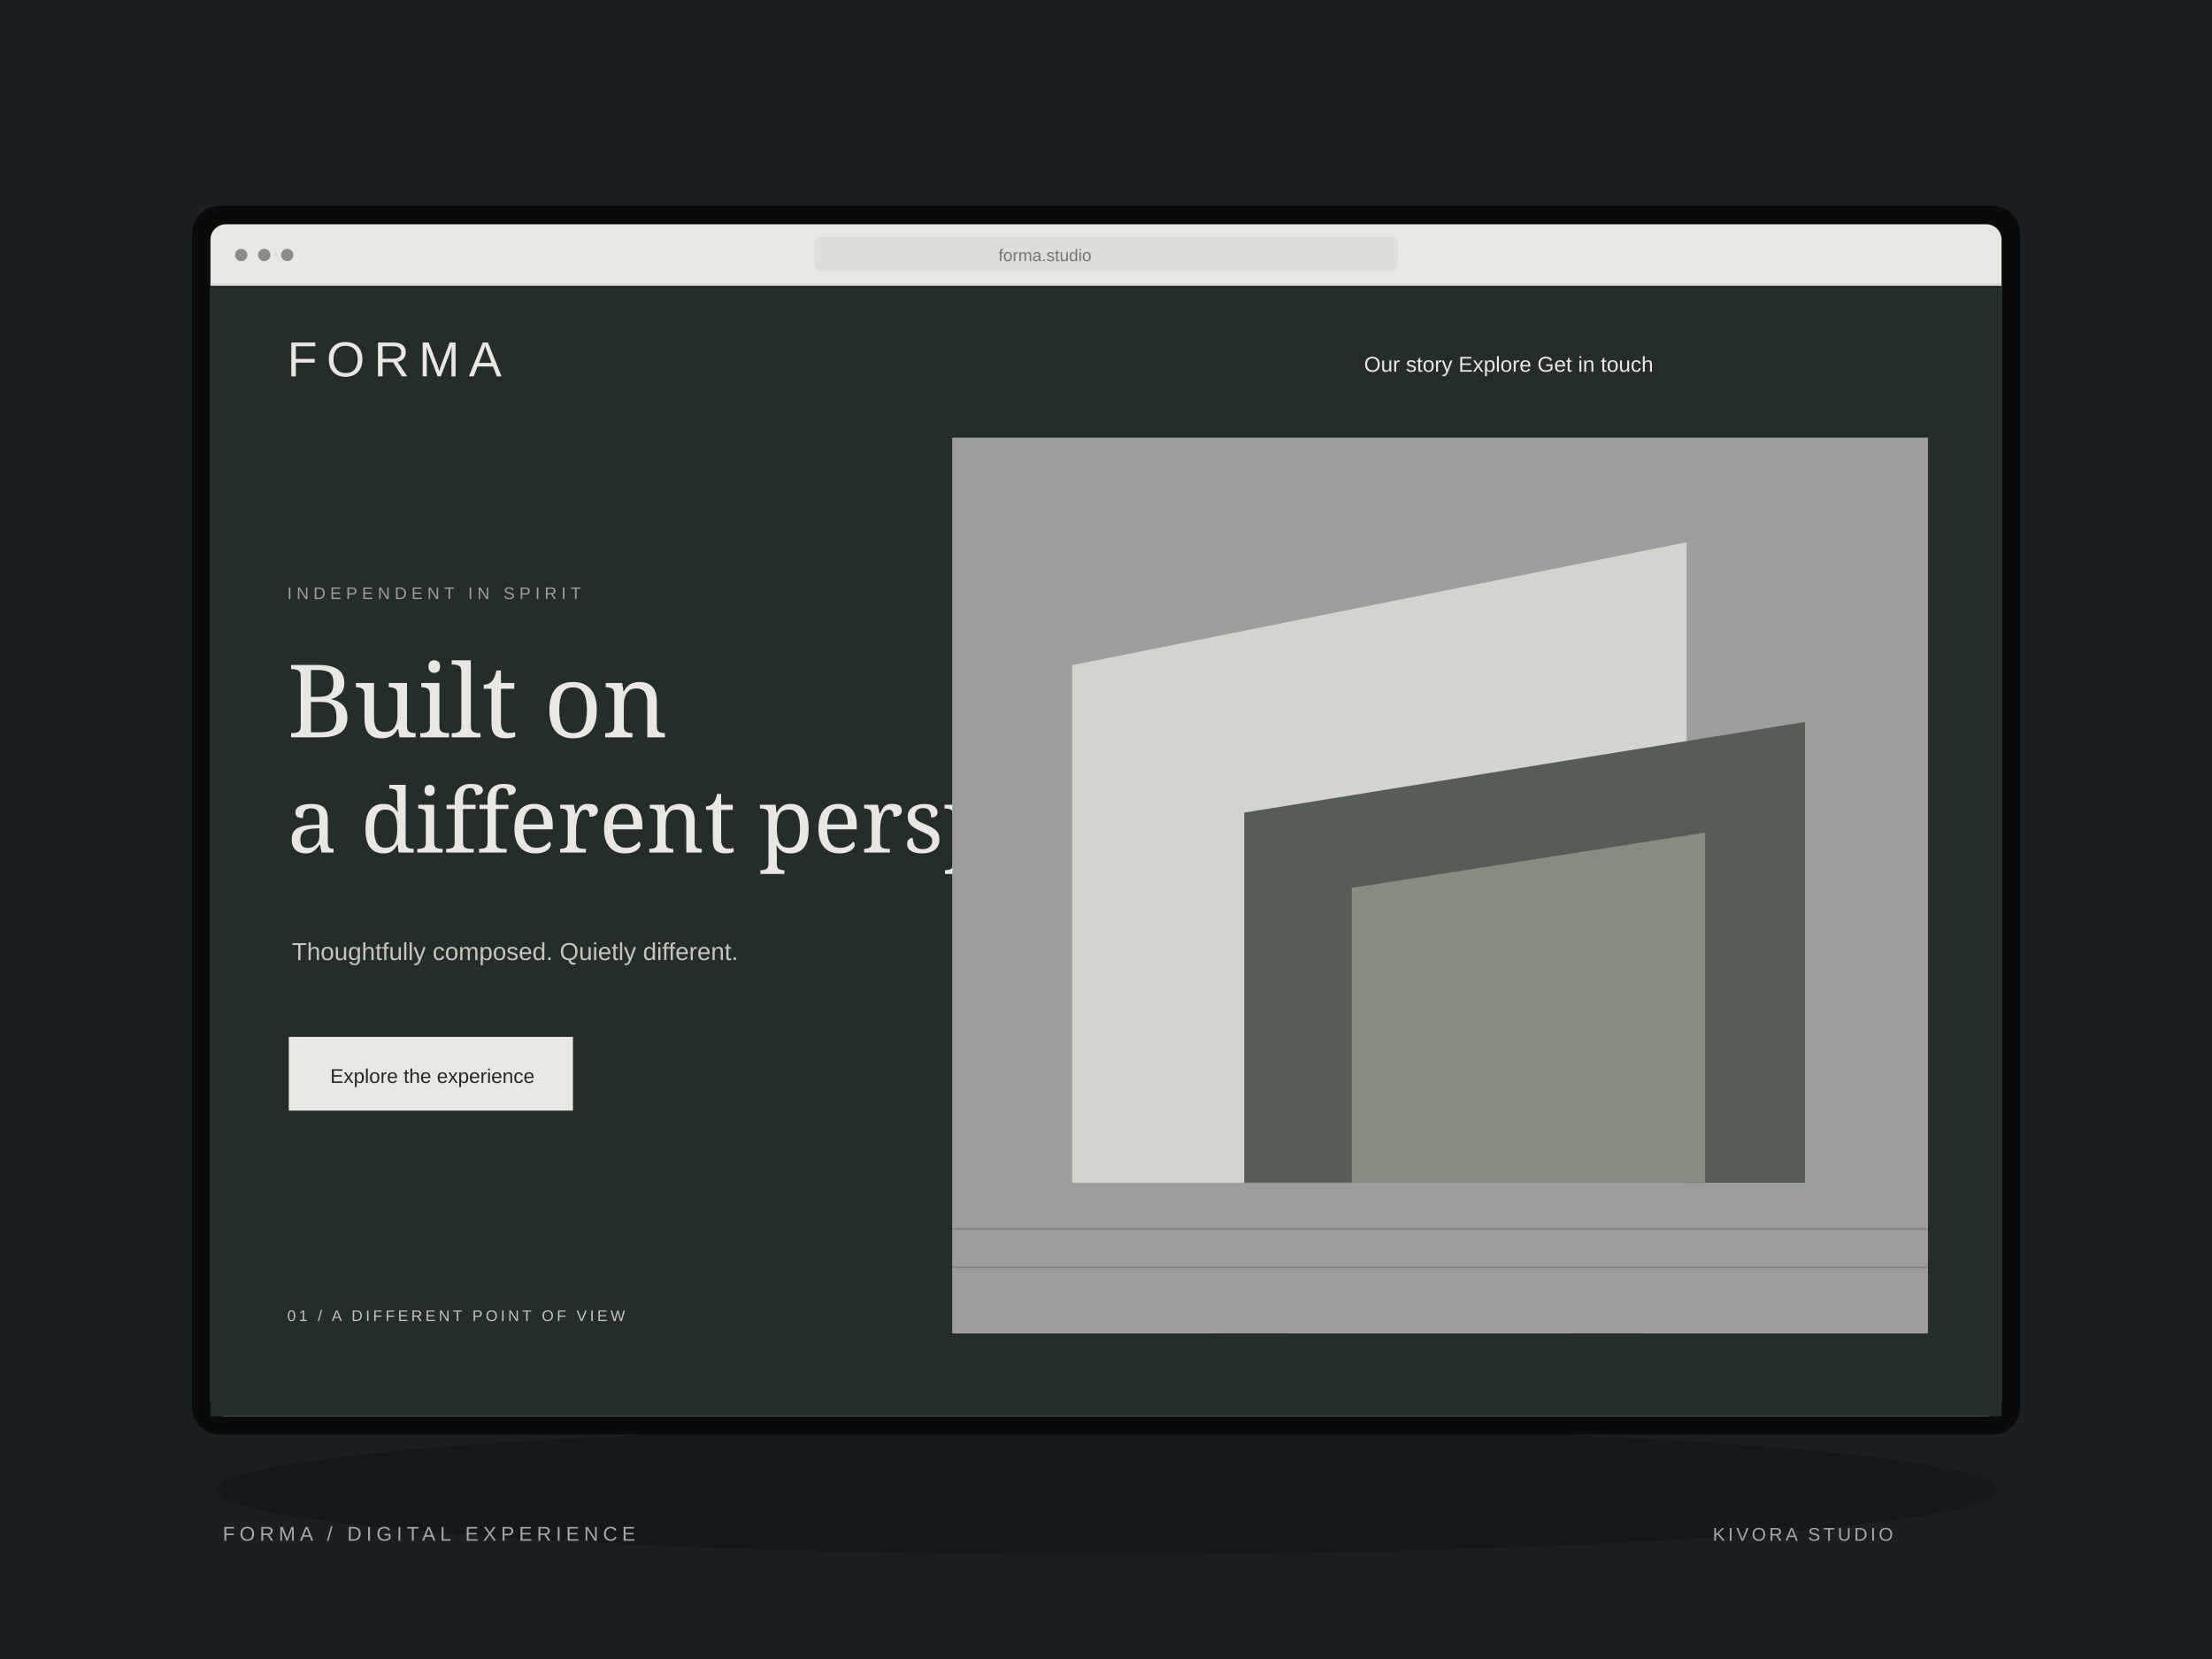
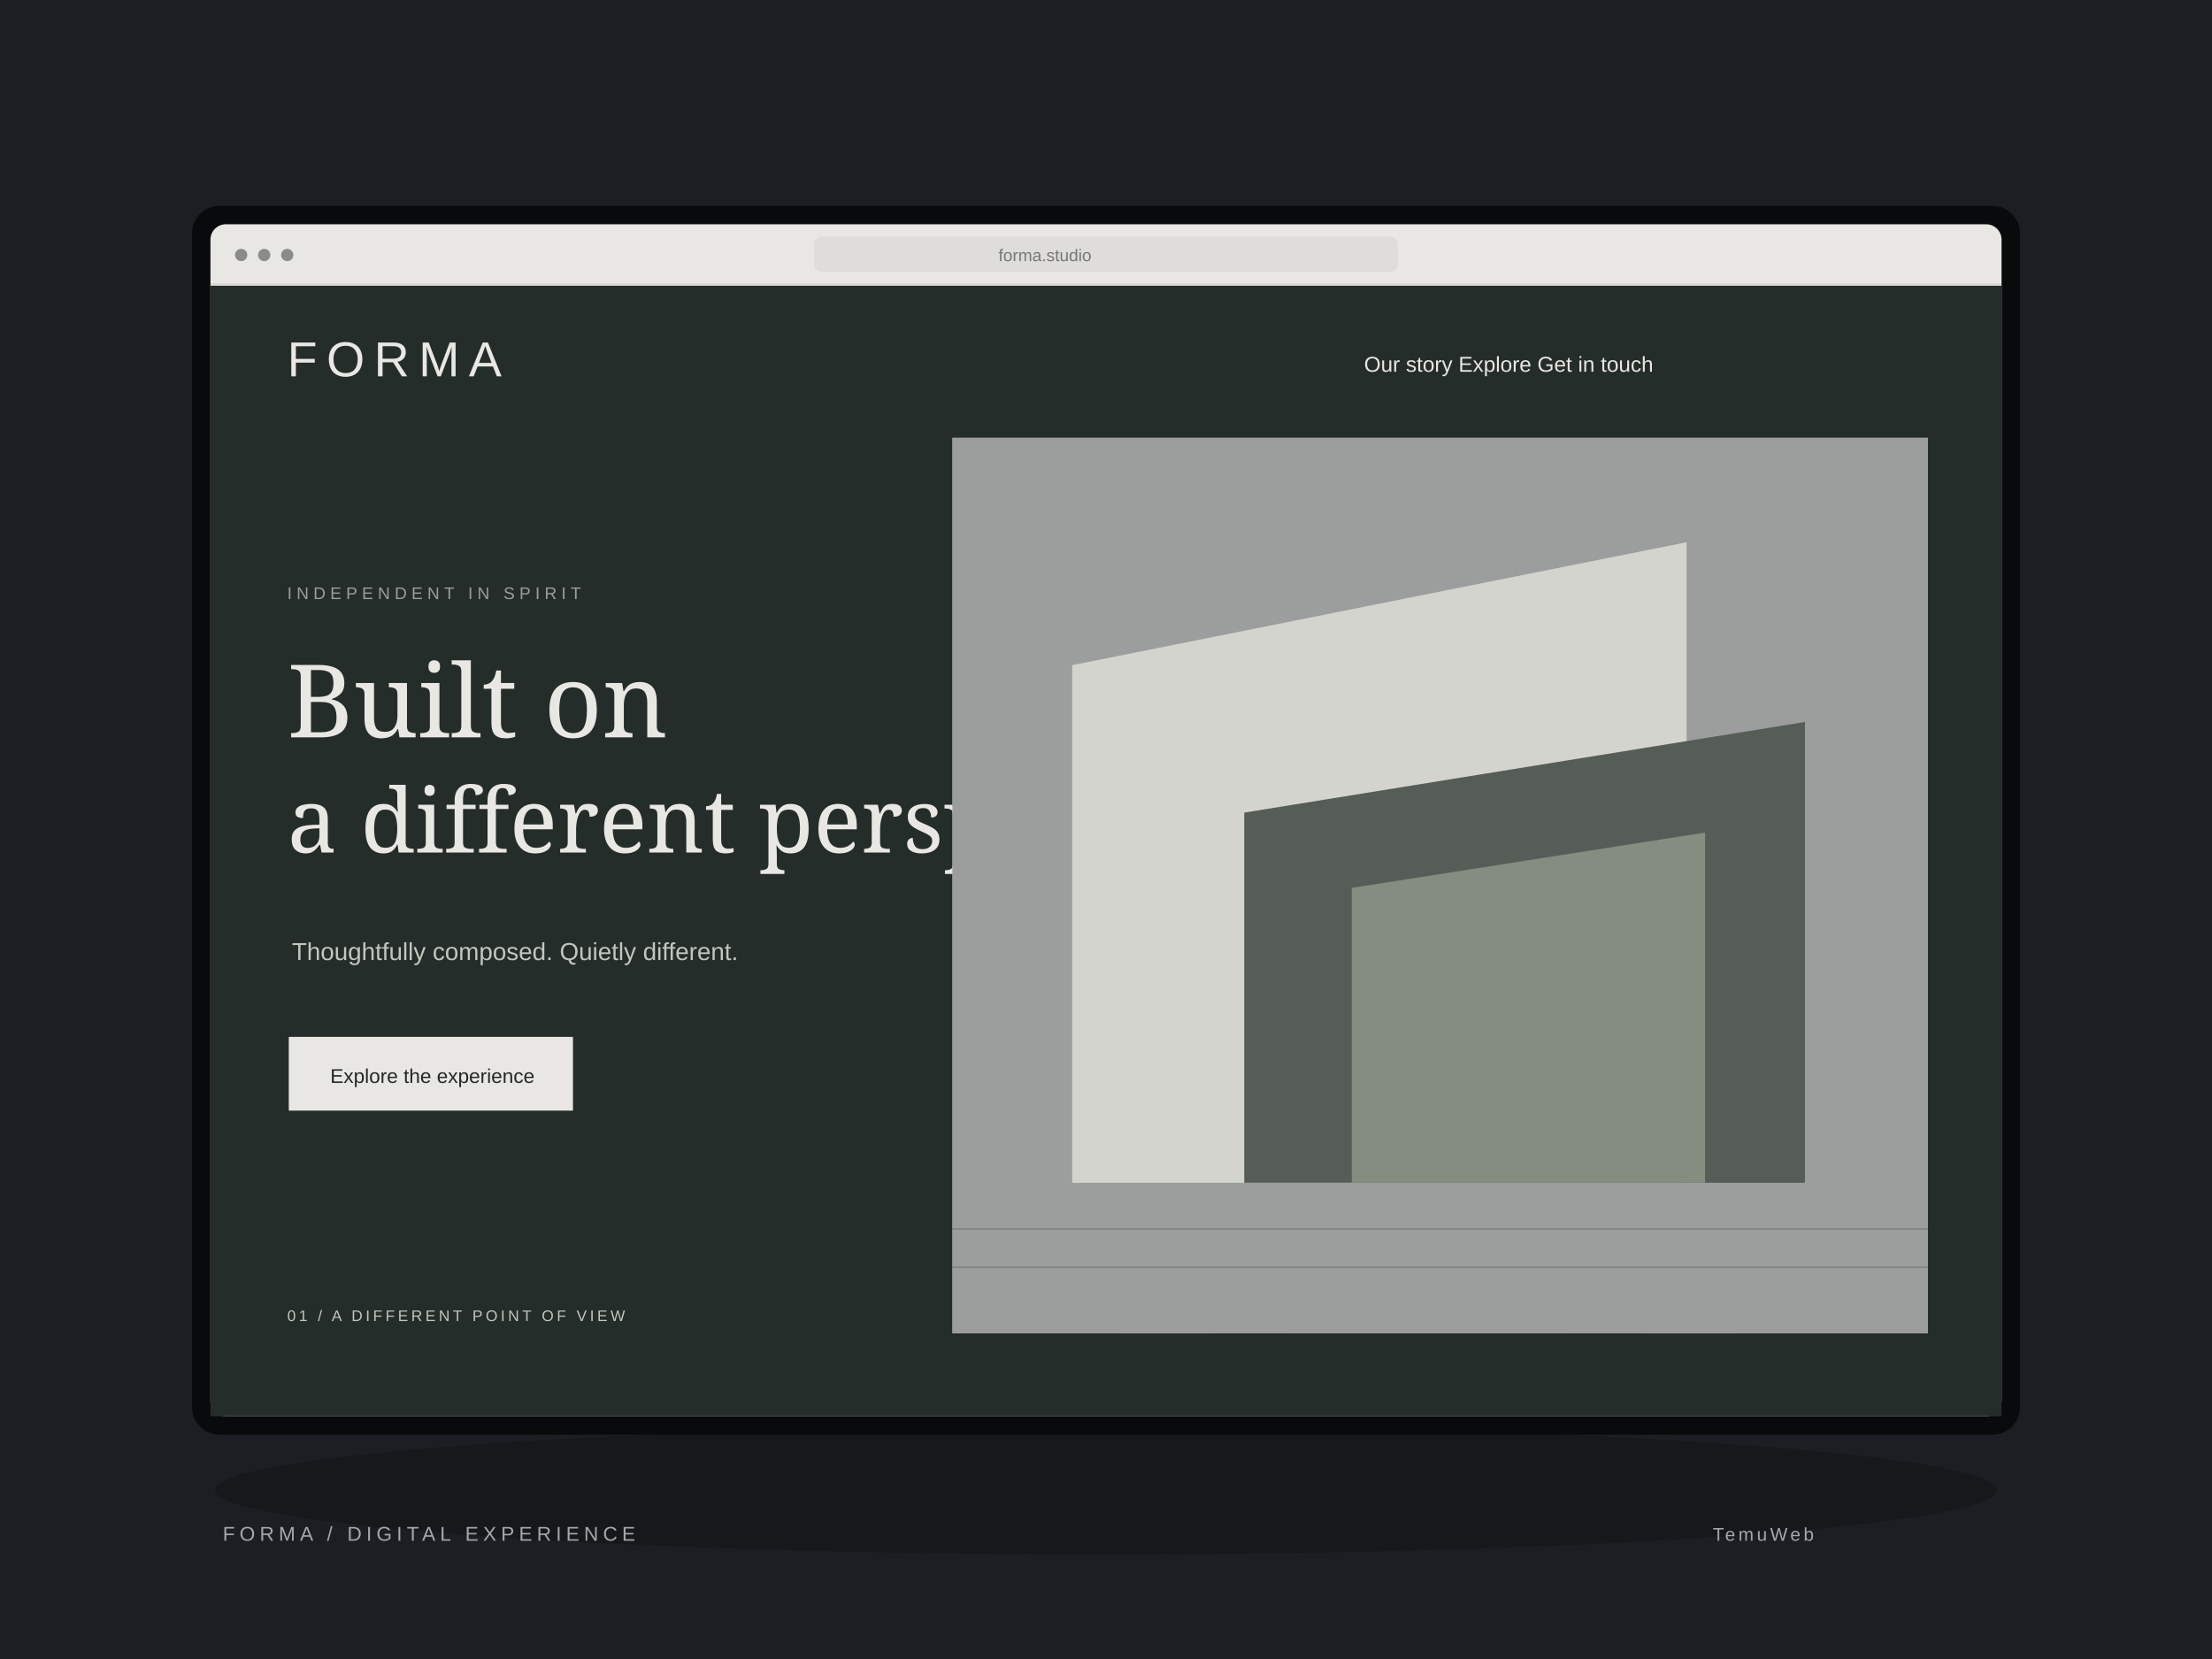
<svg xmlns="http://www.w3.org/2000/svg" width="1440" height="1080" viewBox="0 0 1440 1080">
  <rect width="1440" height="1080" fill="#1b1e22" />
  <ellipse cx="720" cy="970" rx="580" ry="42" fill="#000" opacity=".17" />
  <rect x="125" y="134" width="1190" height="800" rx="18" fill="#080a0c" />
  <rect x="137" y="146" width="1166" height="776" rx="10" fill="#e8e7e3" />
  <path d="M137 185h1166" stroke="#aaa" stroke-opacity=".25" />
  <circle cx="157" cy="166" r="4" fill="#8a8c89" />
  <circle cx="172" cy="166" r="4" fill="#8a8c89" />
  <circle cx="187" cy="166" r="4" fill="#8a8c89" />
  <rect x="530" y="154" width="380" height="23" rx="5" fill="#000" opacity=".045" />
  <text x="650" y="170" font-family="Arial,Helvetica,sans-serif" font-size="11" fill="#757972">forma.studio</text>
  <rect x="137" y="186" width="1166" height="736" fill="#252d2a" />
  <text x="187" y="245" font-family="Arial,Helvetica,sans-serif" font-size="32" fill="#e8e7e3" letter-spacing="6">FORMA</text>
  <text x="888" y="242" font-family="Arial,Helvetica,sans-serif" font-size="14" fill="#e8e7e3">Our story     Explore     Get in touch</text>
  <rect x="620" y="285" width="635" height="583" fill="#9b9e9d" />
  <path d="M730 868V478Q930 230 1130 478V868" fill="#e8e7e3" />
  <path d="M790 868V535Q930 339 1070 535V868" fill="#414a42" />
  <path d="M837 868V580Q930 426 1023 580V868" fill="#9b9e9d" />
  <path d="M620 800h635M620 825h635M620 850h635" stroke="#202820" stroke-opacity=".25" />
  <circle cx="1163" cy="367" r="39" fill="#e8e7e3" opacity=".7" />
  <text x="187" y="390" font-family="Arial,Helvetica,sans-serif" font-size="11" fill="#9b9e9d" letter-spacing="3">INDEPENDENT IN SPIRIT</text>
  <text x="187" y="480" font-size="66" fill="#e8e7e3" font-family="Georgia,serif">Built on</text>
  <text x="187" y="555" font-size="58" fill="#e8e7e3" font-family="Georgia,serif">a different perspective.</text>
  <text x="190" y="625" font-family="Arial,Helvetica,sans-serif" font-size="16" fill="#c2c7be">Thoughtfully composed. Quietly different.</text>
  <rect x="188" y="675" width="185" height="48" fill="#e8e7e3" />
  <text x="215" y="705" font-family="Arial,Helvetica,sans-serif" font-size="13" fill="#242927">Explore the experience</text>
  <text x="187" y="860" font-family="Arial,Helvetica,sans-serif" font-size="10" fill="#c2c7be" letter-spacing="2">01 / A DIFFERENT POINT OF VIEW</text>
  <rect x="620" y="285" width="635" height="583" fill="#9b9e9d" />
  <path d="M698 770V433l400-80v417z" fill="#d4d4ce" />
  <path d="M810 770V529l365-59v300z" fill="#555d56" />
  <path d="M880 770V578l230-36v228z" fill="#858d81" />
  <path d="M620 800h635M620 825h635" stroke="#434943" stroke-opacity=".3" />
  <text x="145" y="1003" font-family="Arial,Helvetica,sans-serif" font-size="13" fill="#a5a7ab" letter-spacing="3">FORMA / DIGITAL EXPERIENCE</text>
-   <text x="1115" y="1003" font-family="Arial,Helvetica,sans-serif" font-size="12" fill="#a5a7ab" letter-spacing="2">KIVORA STUDIO</text>
+   <text x="1115" y="1003" font-family="Arial,Helvetica,sans-serif" font-size="12" fill="#a5a7ab" letter-spacing="2">TemuWeb</text>
</svg>
